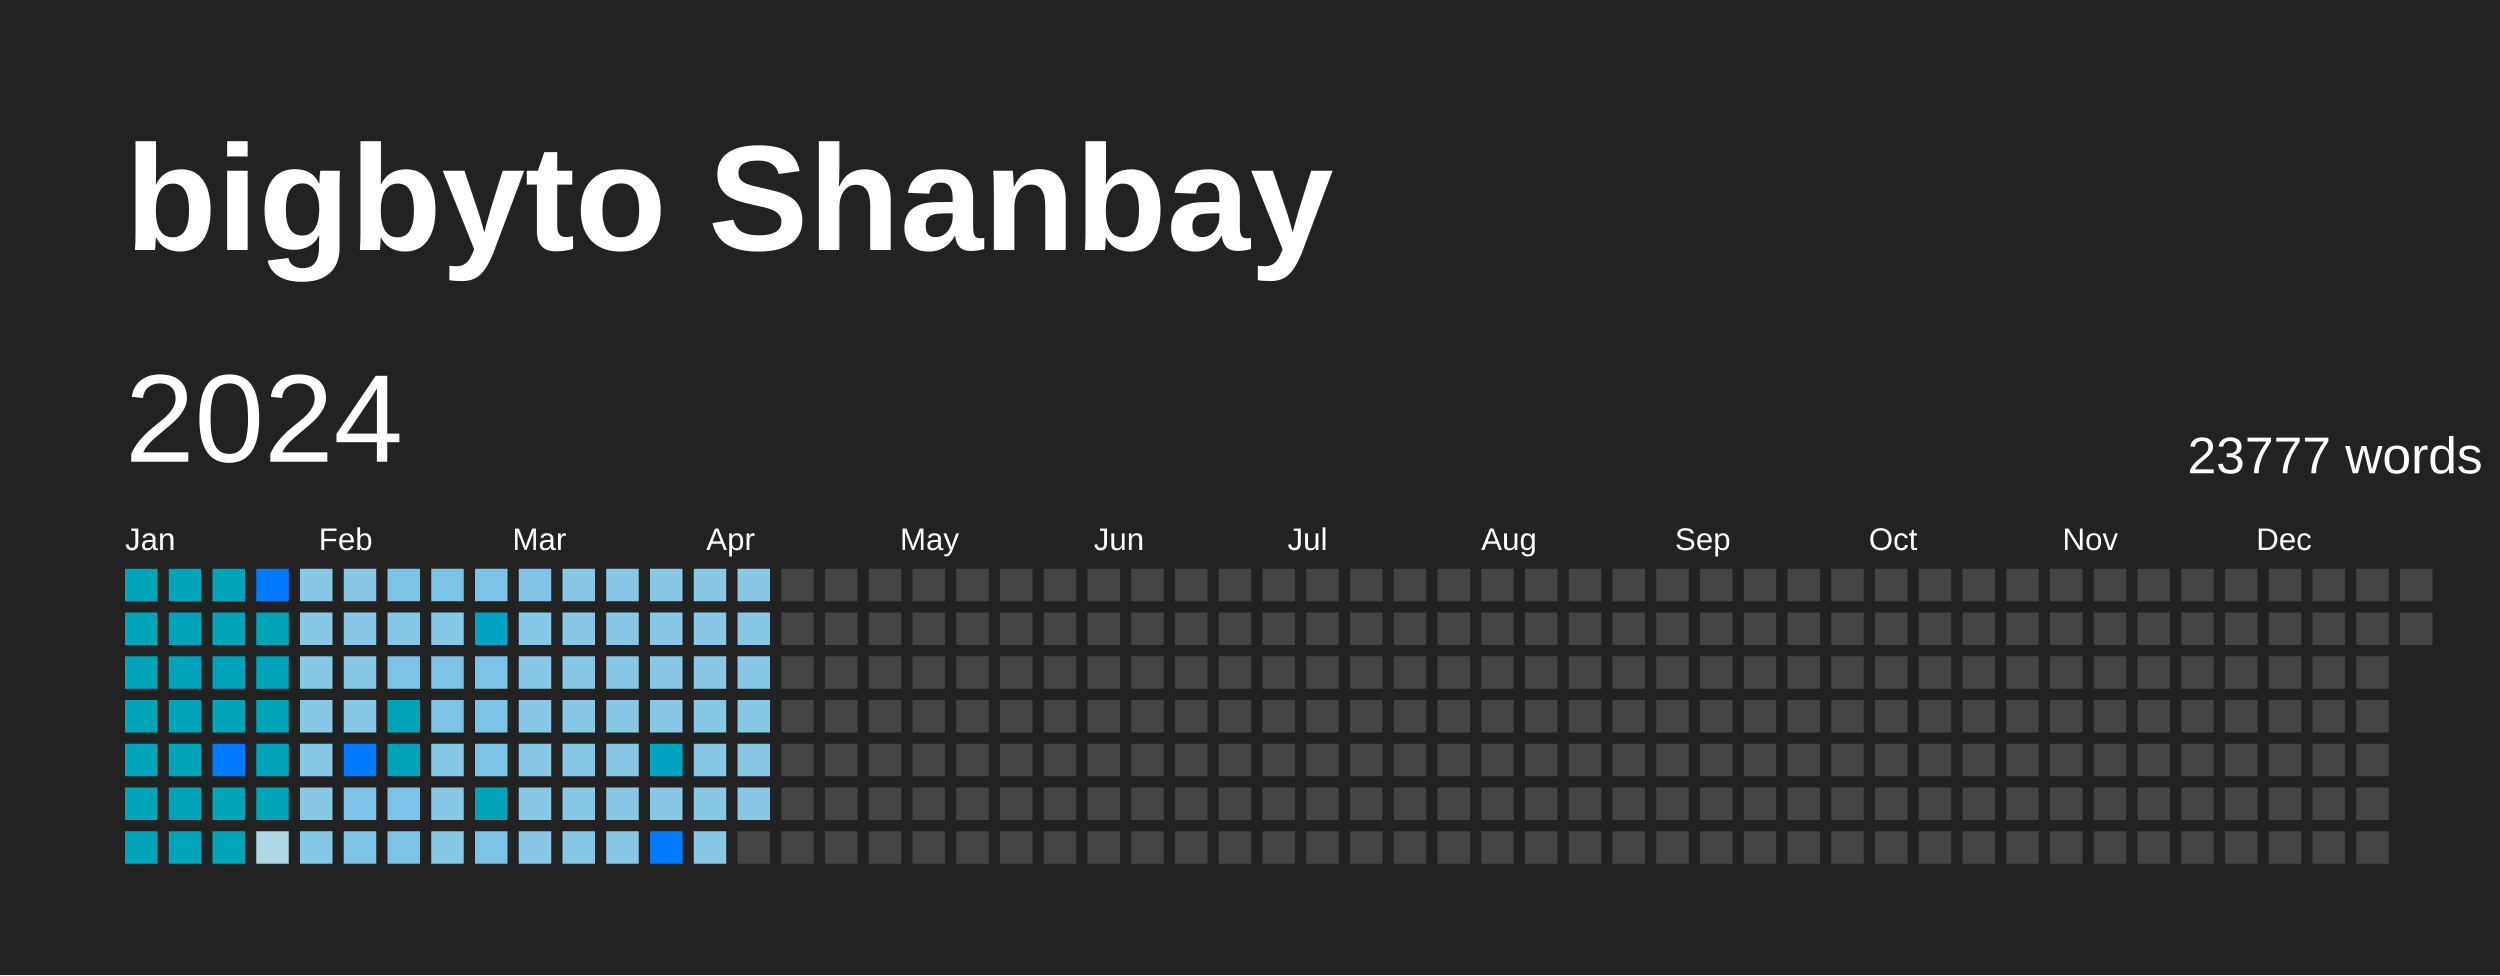
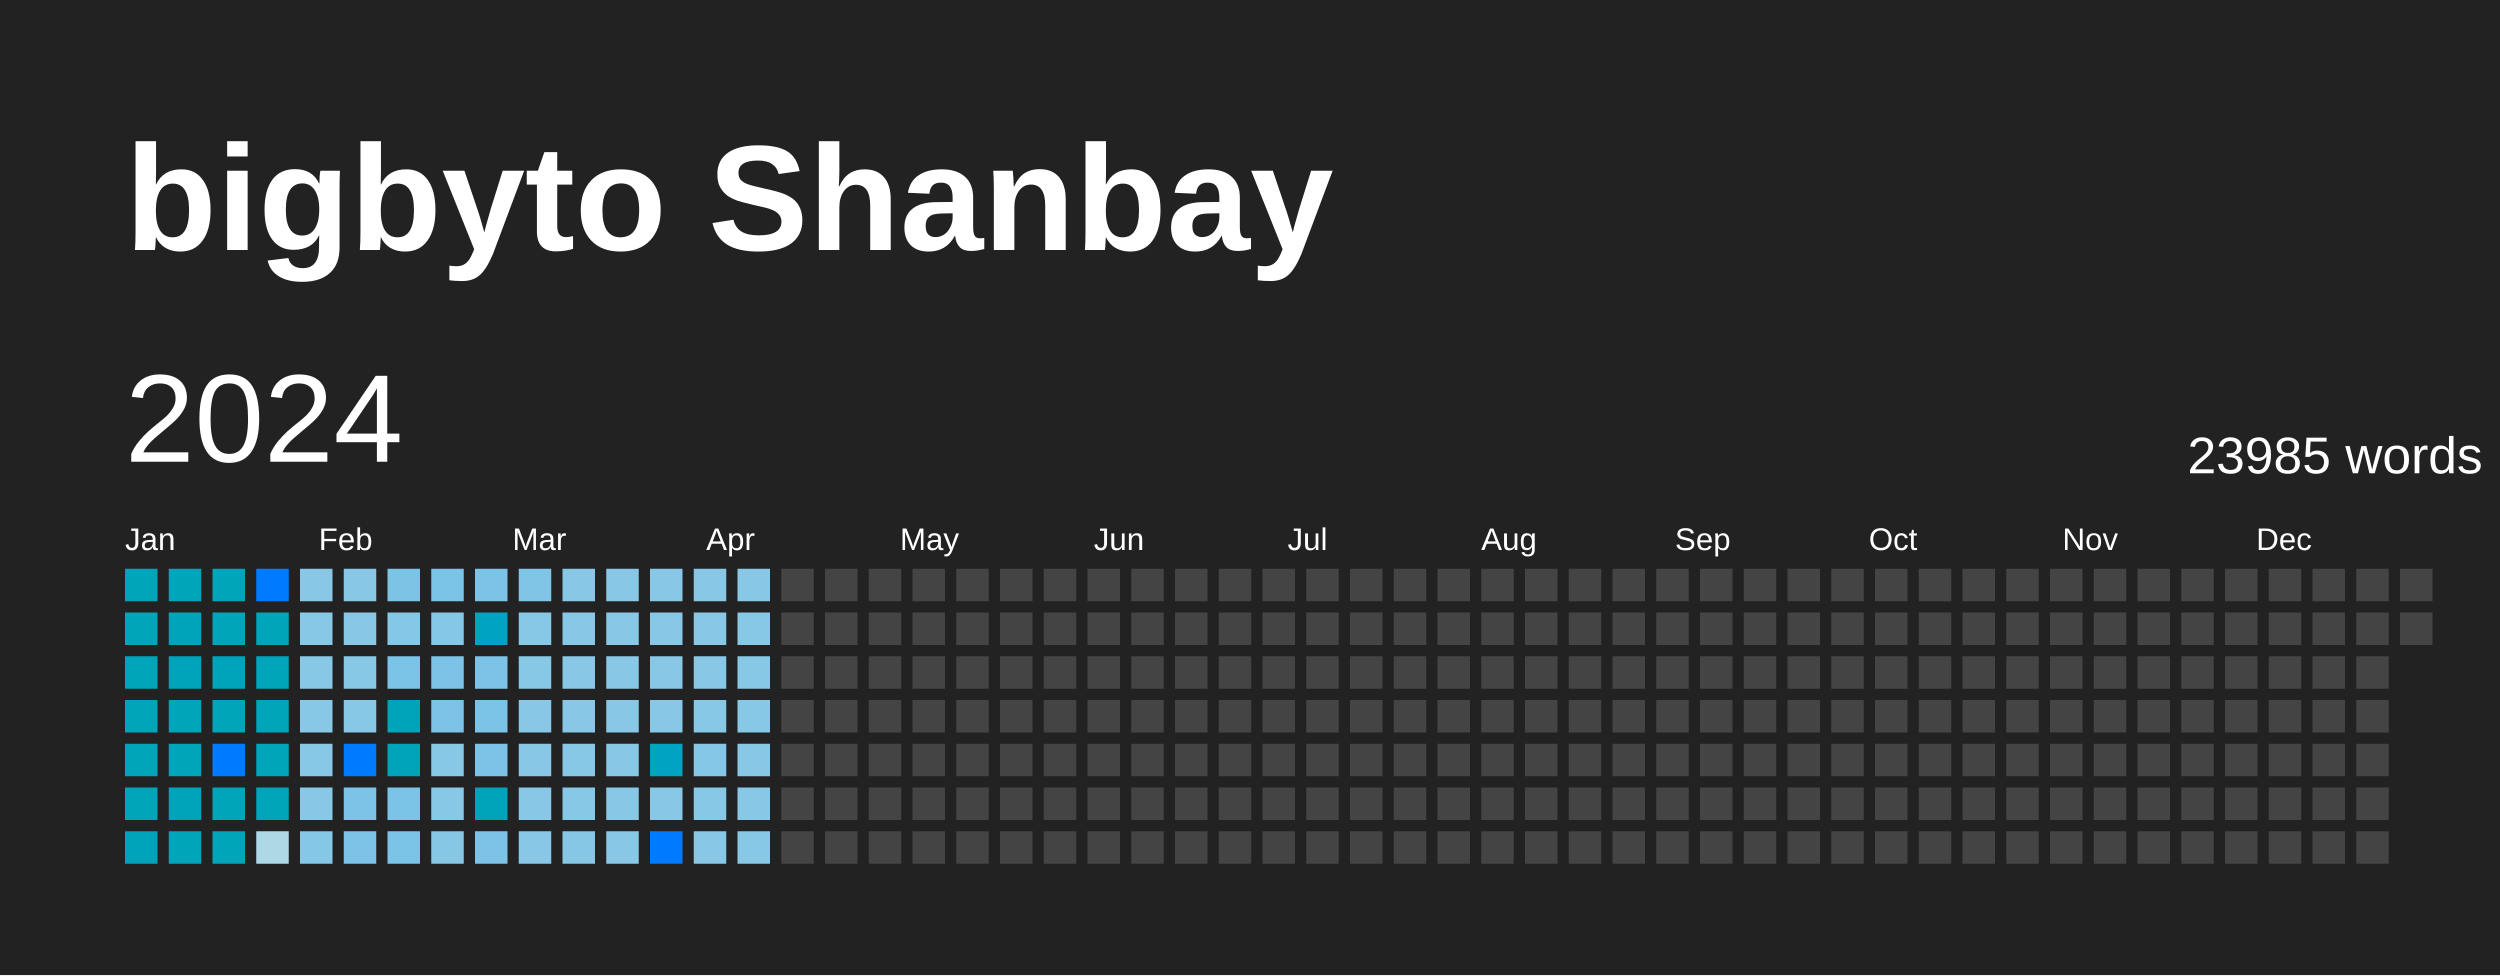
<svg xmlns="http://www.w3.org/2000/svg" baseProfile="full" height="78mm" version="1.1" viewBox="0,0,200,78" width="200mm">
  <defs />
  <rect fill="#222222" height="78" width="200" x="0" y="0" />
  <text fill="#FFFFFF" style="font-size:12px; font-family:Arial; font-weight:bold;" x="10" y="20">bigbyto Shanbay</text>
  <text dominant-baseline="hanging" fill="#FFFFFF" style="font-size:10.0px; font-family:Arial;" x="10" y="30">2024</text>
-   <text dominant-baseline="hanging" fill="#FFFFFF" style="font-size:4.125px; font-family:Arial;" x="175" y="35">23777 words</text>
+   <text dominant-baseline="hanging" fill="#FFFFFF" style="font-size:4.125px; font-family:Arial;" x="175" y="35">23985 words</text>
  <text fill="#FFFFFF" style="font-size:2.5px; font-family:Arial" x="10.0" y="44">Jan</text>
  <text fill="#FFFFFF" style="font-size:2.5px; font-family:Arial" x="25.5" y="44">Feb</text>
  <text fill="#FFFFFF" style="font-size:2.5px; font-family:Arial" x="41.0" y="44">Mar</text>
  <text fill="#FFFFFF" style="font-size:2.5px; font-family:Arial" x="56.5" y="44">Apr</text>
  <text fill="#FFFFFF" style="font-size:2.5px; font-family:Arial" x="72.0" y="44">May</text>
  <text fill="#FFFFFF" style="font-size:2.5px; font-family:Arial" x="87.5" y="44">Jun</text>
  <text fill="#FFFFFF" style="font-size:2.5px; font-family:Arial" x="103.0" y="44">Jul</text>
  <text fill="#FFFFFF" style="font-size:2.5px; font-family:Arial" x="118.5" y="44">Aug</text>
  <text fill="#FFFFFF" style="font-size:2.5px; font-family:Arial" x="134.0" y="44">Sep</text>
  <text fill="#FFFFFF" style="font-size:2.5px; font-family:Arial" x="149.5" y="44">Oct</text>
  <text fill="#FFFFFF" style="font-size:2.5px; font-family:Arial" x="165.0" y="44">Nov</text>
  <text fill="#FFFFFF" style="font-size:2.5px; font-family:Arial" x="180.5" y="44">Dec</text>
  <rect fill="#00a5b9" height="2.6" width="2.6" x="10.0" y="45.5" />
  <rect fill="#00a5b9" height="2.6" width="2.6" x="10.0" y="49.0" />
  <rect fill="#00a5b9" height="2.6" width="2.6" x="10.0" y="52.5" />
  <rect fill="#00a5b9" height="2.6" width="2.6" x="10.0" y="56.0" />
  <rect fill="#00a5b9" height="2.6" width="2.6" x="10.0" y="59.5" />
  <rect fill="#00a5b9" height="2.6" width="2.6" x="10.0" y="63.0" />
  <rect fill="#00a4ba" height="2.6" width="2.6" x="10.0" y="66.5" />
  <rect fill="#00a5b9" height="2.6" width="2.6" x="13.5" y="45.5" />
  <rect fill="#00a4ba" height="2.6" width="2.6" x="13.5" y="49.0" />
  <rect fill="#00a4ba" height="2.6" width="2.6" x="13.5" y="52.5" />
  <rect fill="#00a5b9" height="2.6" width="2.6" x="13.5" y="56.0" />
  <rect fill="#00a5b9" height="2.6" width="2.6" x="13.5" y="59.5" />
  <rect fill="#00a4ba" height="2.6" width="2.6" x="13.5" y="63.0" />
  <rect fill="#00a5b9" height="2.6" width="2.6" x="13.5" y="66.5" />
  <rect fill="#00a5b9" height="2.6" width="2.6" x="17.0" y="45.5" />
  <rect fill="#00a5b9" height="2.6" width="2.6" x="17.0" y="49.0" />
  <rect fill="#00a4ba" height="2.6" width="2.6" x="17.0" y="52.5" />
  <rect fill="#00a5b9" height="2.6" width="2.6" x="17.0" y="56.0" />
  <rect fill="#007BFF" height="2.6" width="2.6" x="17.0" y="59.5" />
  <rect fill="#00a5b9" height="2.6" width="2.6" x="17.0" y="63.0" />
  <rect fill="#00a5b9" height="2.6" width="2.6" x="17.0" y="66.5" />
  <rect fill="#007BFF" height="2.6" width="2.6" x="20.5" y="45.5" />
  <rect fill="#00a5b9" height="2.6" width="2.6" x="20.5" y="49.0" />
  <rect fill="#00a5b9" height="2.6" width="2.6" x="20.5" y="52.5" />
  <rect fill="#00a5b9" height="2.6" width="2.6" x="20.5" y="56.0" />
  <rect fill="#00a5b9" height="2.6" width="2.6" x="20.5" y="59.5" />
  <rect fill="#00a5b9" height="2.6" width="2.6" x="20.5" y="63.0" />
  <rect fill="#add8e6" height="2.6" width="2.6" x="20.5" y="66.5" />
  <rect fill="#88c8e6" height="2.6" width="2.6" x="24.0" y="45.5" />
  <rect fill="#87c8e6" height="2.6" width="2.6" x="24.0" y="49.0" />
  <rect fill="#87c8e6" height="2.6" width="2.6" x="24.0" y="52.5" />
  <rect fill="#87c8e6" height="2.6" width="2.6" x="24.0" y="56.0" />
  <rect fill="#87c8e6" height="2.6" width="2.6" x="24.0" y="59.5" />
  <rect fill="#88c8e6" height="2.6" width="2.6" x="24.0" y="63.0" />
  <rect fill="#85c7e6" height="2.6" width="2.6" x="24.0" y="66.5" />
  <rect fill="#88c8e6" height="2.6" width="2.6" x="27.5" y="45.5" />
  <rect fill="#88c8e6" height="2.6" width="2.6" x="27.5" y="49.0" />
  <rect fill="#87c8e6" height="2.6" width="2.6" x="27.5" y="52.5" />
  <rect fill="#87c8e6" height="2.6" width="2.6" x="27.5" y="56.0" />
  <rect fill="#007BFF" height="2.6" width="2.6" x="27.5" y="59.5" />
  <rect fill="#7dc3e7" height="2.6" width="2.6" x="27.5" y="63.0" />
  <rect fill="#7cc3e7" height="2.6" width="2.6" x="27.5" y="66.5" />
  <rect fill="#7dc3e6" height="2.6" width="2.6" x="31.0" y="45.5" />
  <rect fill="#85c7e6" height="2.6" width="2.6" x="31.0" y="49.0" />
  <rect fill="#7bc3e7" height="2.6" width="2.6" x="31.0" y="52.5" />
  <rect fill="#00a4ba" height="2.6" width="2.6" x="31.0" y="56.0" />
  <rect fill="#00a4ba" height="2.6" width="2.6" x="31.0" y="59.5" />
  <rect fill="#7bc3e7" height="2.6" width="2.6" x="31.0" y="63.0" />
  <rect fill="#7bc3e7" height="2.6" width="2.6" x="31.0" y="66.5" />
  <rect fill="#7bc3e7" height="2.6" width="2.6" x="34.5" y="45.5" />
  <rect fill="#85c7e6" height="2.6" width="2.6" x="34.5" y="49.0" />
  <rect fill="#7cc3e7" height="2.6" width="2.6" x="34.5" y="52.5" />
  <rect fill="#7cc3e7" height="2.6" width="2.6" x="34.5" y="56.0" />
  <rect fill="#87c8e6" height="2.6" width="2.6" x="34.5" y="59.5" />
  <rect fill="#87c8e6" height="2.6" width="2.6" x="34.5" y="63.0" />
  <rect fill="#86c7e6" height="2.6" width="2.6" x="34.5" y="66.5" />
  <rect fill="#7cc3e7" height="2.6" width="2.6" x="38.0" y="45.5" />
  <rect fill="#00a3c1" height="2.6" width="2.6" x="38.0" y="49.0" />
  <rect fill="#7cc3e7" height="2.6" width="2.6" x="38.0" y="52.5" />
  <rect fill="#7bc3e7" height="2.6" width="2.6" x="38.0" y="56.0" />
  <rect fill="#7cc3e7" height="2.6" width="2.6" x="38.0" y="59.5" />
  <rect fill="#00a4ba" height="2.6" width="2.6" x="38.0" y="63.0" />
  <rect fill="#7cc3e7" height="2.6" width="2.6" x="38.0" y="66.5" />
  <rect fill="#80c5e6" height="2.6" width="2.6" x="41.5" y="45.5" />
  <rect fill="#86c8e6" height="2.6" width="2.6" x="41.5" y="49.0" />
  <rect fill="#87c8e6" height="2.6" width="2.6" x="41.5" y="52.5" />
  <rect fill="#88c8e6" height="2.6" width="2.6" x="41.5" y="56.0" />
  <rect fill="#88c8e6" height="2.6" width="2.6" x="41.5" y="59.5" />
  <rect fill="#88c8e6" height="2.6" width="2.6" x="41.5" y="63.0" />
  <rect fill="#88c8e6" height="2.6" width="2.6" x="41.5" y="66.5" />
  <rect fill="#88c8e6" height="2.6" width="2.6" x="45.0" y="45.5" />
  <rect fill="#88c8e6" height="2.6" width="2.6" x="45.0" y="49.0" />
  <rect fill="#88c8e6" height="2.6" width="2.6" x="45.0" y="52.5" />
  <rect fill="#88c8e6" height="2.6" width="2.6" x="45.0" y="56.0" />
  <rect fill="#87c8e6" height="2.6" width="2.6" x="45.0" y="59.5" />
  <rect fill="#87c8e6" height="2.6" width="2.6" x="45.0" y="63.0" />
  <rect fill="#86c7e6" height="2.6" width="2.6" x="45.0" y="66.5" />
  <rect fill="#88c8e6" height="2.6" width="2.6" x="48.5" y="45.5" />
  <rect fill="#88c8e6" height="2.6" width="2.6" x="48.5" y="49.0" />
  <rect fill="#88c8e6" height="2.6" width="2.6" x="48.5" y="52.5" />
  <rect fill="#88c8e6" height="2.6" width="2.6" x="48.5" y="56.0" />
  <rect fill="#88c8e6" height="2.6" width="2.6" x="48.5" y="59.5" />
  <rect fill="#88c8e6" height="2.6" width="2.6" x="48.5" y="63.0" />
  <rect fill="#88c8e6" height="2.6" width="2.6" x="48.5" y="66.5" />
  <rect fill="#88c8e6" height="2.6" width="2.6" x="52.0" y="45.5" />
  <rect fill="#88c8e6" height="2.6" width="2.6" x="52.0" y="49.0" />
  <rect fill="#88c8e6" height="2.6" width="2.6" x="52.0" y="52.5" />
  <rect fill="#88c8e6" height="2.6" width="2.6" x="52.0" y="56.0" />
  <rect fill="#00a3c1" height="2.6" width="2.6" x="52.0" y="59.5" />
  <rect fill="#88c8e6" height="2.6" width="2.6" x="52.0" y="63.0" />
  <rect fill="#007BFF" height="2.6" width="2.6" x="52.0" y="66.5" />
  <rect fill="#88c8e6" height="2.6" width="2.6" x="55.5" y="45.5" />
  <rect fill="#88c8e6" height="2.6" width="2.6" x="55.5" y="49.0" />
  <rect fill="#88c8e6" height="2.6" width="2.6" x="55.5" y="52.5" />
  <rect fill="#86c8e6" height="2.6" width="2.6" x="55.5" y="56.0" />
  <rect fill="#85c7e6" height="2.6" width="2.6" x="55.5" y="59.5" />
  <rect fill="#86c8e6" height="2.6" width="2.6" x="55.5" y="63.0" />
  <rect fill="#88c8e6" height="2.6" width="2.6" x="55.5" y="66.5" />
  <rect fill="#88c8e6" height="2.6" width="2.6" x="59.0" y="45.5" />
  <rect fill="#87c8e6" height="2.6" width="2.6" x="59.0" y="49.0" />
  <rect fill="#87c8e6" height="2.6" width="2.6" x="59.0" y="52.5" />
  <rect fill="#86c8e6" height="2.6" width="2.6" x="59.0" y="56.0" />
  <rect fill="#88c8e6" height="2.6" width="2.6" x="59.0" y="59.5" />
  <rect fill="#88c8e6" height="2.6" width="2.6" x="59.0" y="63.0" />
-   <rect fill="#444444" height="2.6" width="2.6" x="59.0" y="66.5" />
+   <rect fill="#87c8e6" height="2.6" width="2.6" x="59.0" y="66.5" />
  <rect fill="#444444" height="2.6" width="2.6" x="62.5" y="45.5" />
  <rect fill="#444444" height="2.6" width="2.6" x="62.5" y="49.0" />
  <rect fill="#444444" height="2.6" width="2.6" x="62.5" y="52.5" />
  <rect fill="#444444" height="2.6" width="2.6" x="62.5" y="56.0" />
  <rect fill="#444444" height="2.6" width="2.6" x="62.5" y="59.5" />
  <rect fill="#444444" height="2.6" width="2.6" x="62.5" y="63.0" />
  <rect fill="#444444" height="2.6" width="2.6" x="62.5" y="66.5" />
  <rect fill="#444444" height="2.6" width="2.6" x="66.0" y="45.5" />
  <rect fill="#444444" height="2.6" width="2.6" x="66.0" y="49.0" />
  <rect fill="#444444" height="2.6" width="2.6" x="66.0" y="52.5" />
  <rect fill="#444444" height="2.6" width="2.6" x="66.0" y="56.0" />
  <rect fill="#444444" height="2.6" width="2.6" x="66.0" y="59.5" />
  <rect fill="#444444" height="2.6" width="2.6" x="66.0" y="63.0" />
  <rect fill="#444444" height="2.6" width="2.6" x="66.0" y="66.5" />
  <rect fill="#444444" height="2.6" width="2.6" x="69.5" y="45.5" />
  <rect fill="#444444" height="2.6" width="2.6" x="69.5" y="49.0" />
  <rect fill="#444444" height="2.6" width="2.6" x="69.5" y="52.5" />
  <rect fill="#444444" height="2.6" width="2.6" x="69.5" y="56.0" />
  <rect fill="#444444" height="2.6" width="2.6" x="69.5" y="59.5" />
  <rect fill="#444444" height="2.6" width="2.6" x="69.5" y="63.0" />
  <rect fill="#444444" height="2.6" width="2.6" x="69.5" y="66.5" />
  <rect fill="#444444" height="2.6" width="2.6" x="73.0" y="45.5" />
  <rect fill="#444444" height="2.6" width="2.6" x="73.0" y="49.0" />
  <rect fill="#444444" height="2.6" width="2.6" x="73.0" y="52.5" />
  <rect fill="#444444" height="2.6" width="2.6" x="73.0" y="56.0" />
  <rect fill="#444444" height="2.6" width="2.6" x="73.0" y="59.5" />
  <rect fill="#444444" height="2.6" width="2.6" x="73.0" y="63.0" />
  <rect fill="#444444" height="2.6" width="2.6" x="73.0" y="66.5" />
  <rect fill="#444444" height="2.6" width="2.6" x="76.5" y="45.5" />
  <rect fill="#444444" height="2.6" width="2.6" x="76.5" y="49.0" />
  <rect fill="#444444" height="2.6" width="2.6" x="76.5" y="52.5" />
  <rect fill="#444444" height="2.6" width="2.6" x="76.5" y="56.0" />
  <rect fill="#444444" height="2.6" width="2.6" x="76.5" y="59.5" />
  <rect fill="#444444" height="2.6" width="2.6" x="76.5" y="63.0" />
  <rect fill="#444444" height="2.6" width="2.6" x="76.5" y="66.5" />
  <rect fill="#444444" height="2.6" width="2.6" x="80.0" y="45.5" />
  <rect fill="#444444" height="2.6" width="2.6" x="80.0" y="49.0" />
  <rect fill="#444444" height="2.6" width="2.6" x="80.0" y="52.5" />
  <rect fill="#444444" height="2.6" width="2.6" x="80.0" y="56.0" />
  <rect fill="#444444" height="2.6" width="2.6" x="80.0" y="59.5" />
  <rect fill="#444444" height="2.6" width="2.6" x="80.0" y="63.0" />
  <rect fill="#444444" height="2.6" width="2.6" x="80.0" y="66.5" />
  <rect fill="#444444" height="2.6" width="2.6" x="83.5" y="45.5" />
  <rect fill="#444444" height="2.6" width="2.6" x="83.5" y="49.0" />
  <rect fill="#444444" height="2.6" width="2.6" x="83.5" y="52.5" />
  <rect fill="#444444" height="2.6" width="2.6" x="83.5" y="56.0" />
  <rect fill="#444444" height="2.6" width="2.6" x="83.5" y="59.5" />
  <rect fill="#444444" height="2.6" width="2.6" x="83.5" y="63.0" />
  <rect fill="#444444" height="2.6" width="2.6" x="83.5" y="66.5" />
  <rect fill="#444444" height="2.6" width="2.6" x="87.0" y="45.5" />
  <rect fill="#444444" height="2.6" width="2.6" x="87.0" y="49.0" />
  <rect fill="#444444" height="2.6" width="2.6" x="87.0" y="52.5" />
  <rect fill="#444444" height="2.6" width="2.6" x="87.0" y="56.0" />
  <rect fill="#444444" height="2.6" width="2.6" x="87.0" y="59.5" />
  <rect fill="#444444" height="2.6" width="2.6" x="87.0" y="63.0" />
  <rect fill="#444444" height="2.6" width="2.6" x="87.0" y="66.5" />
  <rect fill="#444444" height="2.6" width="2.6" x="90.5" y="45.5" />
  <rect fill="#444444" height="2.6" width="2.6" x="90.5" y="49.0" />
  <rect fill="#444444" height="2.6" width="2.6" x="90.5" y="52.5" />
  <rect fill="#444444" height="2.6" width="2.6" x="90.5" y="56.0" />
  <rect fill="#444444" height="2.6" width="2.6" x="90.5" y="59.5" />
  <rect fill="#444444" height="2.6" width="2.6" x="90.5" y="63.0" />
  <rect fill="#444444" height="2.6" width="2.6" x="90.5" y="66.5" />
  <rect fill="#444444" height="2.6" width="2.6" x="94.0" y="45.5" />
  <rect fill="#444444" height="2.6" width="2.6" x="94.0" y="49.0" />
  <rect fill="#444444" height="2.6" width="2.6" x="94.0" y="52.5" />
  <rect fill="#444444" height="2.6" width="2.6" x="94.0" y="56.0" />
  <rect fill="#444444" height="2.6" width="2.6" x="94.0" y="59.5" />
  <rect fill="#444444" height="2.6" width="2.6" x="94.0" y="63.0" />
  <rect fill="#444444" height="2.6" width="2.6" x="94.0" y="66.5" />
  <rect fill="#444444" height="2.6" width="2.6" x="97.5" y="45.5" />
  <rect fill="#444444" height="2.6" width="2.6" x="97.5" y="49.0" />
  <rect fill="#444444" height="2.6" width="2.6" x="97.5" y="52.5" />
  <rect fill="#444444" height="2.6" width="2.6" x="97.5" y="56.0" />
  <rect fill="#444444" height="2.6" width="2.6" x="97.5" y="59.5" />
  <rect fill="#444444" height="2.6" width="2.6" x="97.5" y="63.0" />
  <rect fill="#444444" height="2.6" width="2.6" x="97.5" y="66.5" />
  <rect fill="#444444" height="2.6" width="2.6" x="101.0" y="45.5" />
  <rect fill="#444444" height="2.6" width="2.6" x="101.0" y="49.0" />
  <rect fill="#444444" height="2.6" width="2.6" x="101.0" y="52.5" />
  <rect fill="#444444" height="2.6" width="2.6" x="101.0" y="56.0" />
  <rect fill="#444444" height="2.6" width="2.6" x="101.0" y="59.5" />
  <rect fill="#444444" height="2.6" width="2.6" x="101.0" y="63.0" />
  <rect fill="#444444" height="2.6" width="2.6" x="101.0" y="66.5" />
  <rect fill="#444444" height="2.6" width="2.6" x="104.5" y="45.5" />
  <rect fill="#444444" height="2.6" width="2.6" x="104.5" y="49.0" />
  <rect fill="#444444" height="2.6" width="2.6" x="104.5" y="52.5" />
  <rect fill="#444444" height="2.6" width="2.6" x="104.5" y="56.0" />
  <rect fill="#444444" height="2.6" width="2.6" x="104.5" y="59.5" />
  <rect fill="#444444" height="2.6" width="2.6" x="104.5" y="63.0" />
  <rect fill="#444444" height="2.6" width="2.6" x="104.5" y="66.5" />
  <rect fill="#444444" height="2.6" width="2.6" x="108.0" y="45.5" />
  <rect fill="#444444" height="2.6" width="2.6" x="108.0" y="49.0" />
  <rect fill="#444444" height="2.6" width="2.6" x="108.0" y="52.5" />
  <rect fill="#444444" height="2.6" width="2.6" x="108.0" y="56.0" />
  <rect fill="#444444" height="2.6" width="2.6" x="108.0" y="59.5" />
  <rect fill="#444444" height="2.6" width="2.6" x="108.0" y="63.0" />
  <rect fill="#444444" height="2.6" width="2.6" x="108.0" y="66.5" />
  <rect fill="#444444" height="2.6" width="2.6" x="111.5" y="45.5" />
  <rect fill="#444444" height="2.6" width="2.6" x="111.5" y="49.0" />
  <rect fill="#444444" height="2.6" width="2.6" x="111.5" y="52.5" />
  <rect fill="#444444" height="2.6" width="2.6" x="111.5" y="56.0" />
  <rect fill="#444444" height="2.6" width="2.6" x="111.5" y="59.5" />
  <rect fill="#444444" height="2.6" width="2.6" x="111.5" y="63.0" />
  <rect fill="#444444" height="2.6" width="2.6" x="111.5" y="66.5" />
  <rect fill="#444444" height="2.6" width="2.6" x="115.0" y="45.5" />
  <rect fill="#444444" height="2.6" width="2.6" x="115.0" y="49.0" />
  <rect fill="#444444" height="2.6" width="2.6" x="115.0" y="52.5" />
  <rect fill="#444444" height="2.6" width="2.6" x="115.0" y="56.0" />
  <rect fill="#444444" height="2.6" width="2.6" x="115.0" y="59.5" />
  <rect fill="#444444" height="2.6" width="2.6" x="115.0" y="63.0" />
  <rect fill="#444444" height="2.6" width="2.6" x="115.0" y="66.5" />
  <rect fill="#444444" height="2.6" width="2.6" x="118.5" y="45.5" />
  <rect fill="#444444" height="2.6" width="2.6" x="118.5" y="49.0" />
  <rect fill="#444444" height="2.6" width="2.6" x="118.5" y="52.5" />
  <rect fill="#444444" height="2.6" width="2.6" x="118.5" y="56.0" />
  <rect fill="#444444" height="2.6" width="2.6" x="118.5" y="59.5" />
  <rect fill="#444444" height="2.6" width="2.6" x="118.5" y="63.0" />
  <rect fill="#444444" height="2.6" width="2.6" x="118.5" y="66.5" />
  <rect fill="#444444" height="2.6" width="2.6" x="122.0" y="45.5" />
  <rect fill="#444444" height="2.6" width="2.6" x="122.0" y="49.0" />
  <rect fill="#444444" height="2.6" width="2.6" x="122.0" y="52.5" />
  <rect fill="#444444" height="2.6" width="2.6" x="122.0" y="56.0" />
  <rect fill="#444444" height="2.6" width="2.6" x="122.0" y="59.5" />
  <rect fill="#444444" height="2.6" width="2.6" x="122.0" y="63.0" />
  <rect fill="#444444" height="2.6" width="2.6" x="122.0" y="66.5" />
  <rect fill="#444444" height="2.6" width="2.6" x="125.5" y="45.5" />
  <rect fill="#444444" height="2.6" width="2.6" x="125.5" y="49.0" />
  <rect fill="#444444" height="2.6" width="2.6" x="125.5" y="52.5" />
  <rect fill="#444444" height="2.6" width="2.6" x="125.5" y="56.0" />
  <rect fill="#444444" height="2.6" width="2.6" x="125.5" y="59.5" />
  <rect fill="#444444" height="2.6" width="2.6" x="125.5" y="63.0" />
  <rect fill="#444444" height="2.6" width="2.6" x="125.5" y="66.5" />
  <rect fill="#444444" height="2.6" width="2.6" x="129.0" y="45.5" />
  <rect fill="#444444" height="2.6" width="2.6" x="129.0" y="49.0" />
  <rect fill="#444444" height="2.6" width="2.6" x="129.0" y="52.5" />
  <rect fill="#444444" height="2.6" width="2.6" x="129.0" y="56.0" />
  <rect fill="#444444" height="2.6" width="2.6" x="129.0" y="59.5" />
  <rect fill="#444444" height="2.6" width="2.6" x="129.0" y="63.0" />
  <rect fill="#444444" height="2.6" width="2.6" x="129.0" y="66.5" />
  <rect fill="#444444" height="2.6" width="2.6" x="132.5" y="45.5" />
  <rect fill="#444444" height="2.6" width="2.6" x="132.5" y="49.0" />
  <rect fill="#444444" height="2.6" width="2.6" x="132.5" y="52.5" />
  <rect fill="#444444" height="2.6" width="2.6" x="132.5" y="56.0" />
  <rect fill="#444444" height="2.6" width="2.6" x="132.5" y="59.5" />
  <rect fill="#444444" height="2.6" width="2.6" x="132.5" y="63.0" />
  <rect fill="#444444" height="2.6" width="2.6" x="132.5" y="66.5" />
  <rect fill="#444444" height="2.6" width="2.6" x="136.0" y="45.5" />
  <rect fill="#444444" height="2.6" width="2.6" x="136.0" y="49.0" />
  <rect fill="#444444" height="2.6" width="2.6" x="136.0" y="52.5" />
  <rect fill="#444444" height="2.6" width="2.6" x="136.0" y="56.0" />
  <rect fill="#444444" height="2.6" width="2.6" x="136.0" y="59.5" />
  <rect fill="#444444" height="2.6" width="2.6" x="136.0" y="63.0" />
  <rect fill="#444444" height="2.6" width="2.6" x="136.0" y="66.5" />
  <rect fill="#444444" height="2.6" width="2.6" x="139.5" y="45.5" />
  <rect fill="#444444" height="2.6" width="2.6" x="139.5" y="49.0" />
  <rect fill="#444444" height="2.6" width="2.6" x="139.5" y="52.5" />
  <rect fill="#444444" height="2.6" width="2.6" x="139.5" y="56.0" />
  <rect fill="#444444" height="2.6" width="2.6" x="139.5" y="59.5" />
  <rect fill="#444444" height="2.6" width="2.6" x="139.5" y="63.0" />
  <rect fill="#444444" height="2.6" width="2.6" x="139.5" y="66.5" />
  <rect fill="#444444" height="2.6" width="2.6" x="143.0" y="45.5" />
  <rect fill="#444444" height="2.6" width="2.6" x="143.0" y="49.0" />
  <rect fill="#444444" height="2.6" width="2.6" x="143.0" y="52.5" />
  <rect fill="#444444" height="2.6" width="2.6" x="143.0" y="56.0" />
  <rect fill="#444444" height="2.6" width="2.6" x="143.0" y="59.5" />
  <rect fill="#444444" height="2.6" width="2.6" x="143.0" y="63.0" />
  <rect fill="#444444" height="2.6" width="2.6" x="143.0" y="66.5" />
  <rect fill="#444444" height="2.6" width="2.6" x="146.5" y="45.5" />
  <rect fill="#444444" height="2.6" width="2.6" x="146.5" y="49.0" />
  <rect fill="#444444" height="2.6" width="2.6" x="146.5" y="52.5" />
  <rect fill="#444444" height="2.6" width="2.6" x="146.5" y="56.0" />
  <rect fill="#444444" height="2.6" width="2.6" x="146.5" y="59.5" />
  <rect fill="#444444" height="2.6" width="2.6" x="146.5" y="63.0" />
  <rect fill="#444444" height="2.6" width="2.6" x="146.5" y="66.5" />
  <rect fill="#444444" height="2.6" width="2.6" x="150.0" y="45.5" />
  <rect fill="#444444" height="2.6" width="2.6" x="150.0" y="49.0" />
  <rect fill="#444444" height="2.6" width="2.6" x="150.0" y="52.5" />
  <rect fill="#444444" height="2.6" width="2.6" x="150.0" y="56.0" />
  <rect fill="#444444" height="2.6" width="2.6" x="150.0" y="59.5" />
  <rect fill="#444444" height="2.6" width="2.6" x="150.0" y="63.0" />
  <rect fill="#444444" height="2.6" width="2.6" x="150.0" y="66.5" />
  <rect fill="#444444" height="2.6" width="2.6" x="153.5" y="45.5" />
  <rect fill="#444444" height="2.6" width="2.6" x="153.5" y="49.0" />
  <rect fill="#444444" height="2.6" width="2.6" x="153.5" y="52.5" />
  <rect fill="#444444" height="2.6" width="2.6" x="153.5" y="56.0" />
  <rect fill="#444444" height="2.6" width="2.6" x="153.5" y="59.5" />
  <rect fill="#444444" height="2.6" width="2.6" x="153.5" y="63.0" />
  <rect fill="#444444" height="2.6" width="2.6" x="153.5" y="66.5" />
  <rect fill="#444444" height="2.6" width="2.6" x="157.0" y="45.5" />
  <rect fill="#444444" height="2.6" width="2.6" x="157.0" y="49.0" />
  <rect fill="#444444" height="2.6" width="2.6" x="157.0" y="52.5" />
  <rect fill="#444444" height="2.6" width="2.6" x="157.0" y="56.0" />
  <rect fill="#444444" height="2.6" width="2.6" x="157.0" y="59.5" />
  <rect fill="#444444" height="2.6" width="2.6" x="157.0" y="63.0" />
  <rect fill="#444444" height="2.6" width="2.6" x="157.0" y="66.5" />
  <rect fill="#444444" height="2.6" width="2.6" x="160.5" y="45.5" />
  <rect fill="#444444" height="2.6" width="2.6" x="160.5" y="49.0" />
  <rect fill="#444444" height="2.6" width="2.6" x="160.5" y="52.5" />
  <rect fill="#444444" height="2.6" width="2.6" x="160.5" y="56.0" />
  <rect fill="#444444" height="2.6" width="2.6" x="160.5" y="59.5" />
  <rect fill="#444444" height="2.6" width="2.6" x="160.5" y="63.0" />
  <rect fill="#444444" height="2.6" width="2.6" x="160.5" y="66.5" />
  <rect fill="#444444" height="2.6" width="2.6" x="164.0" y="45.5" />
  <rect fill="#444444" height="2.6" width="2.6" x="164.0" y="49.0" />
  <rect fill="#444444" height="2.6" width="2.6" x="164.0" y="52.5" />
  <rect fill="#444444" height="2.6" width="2.6" x="164.0" y="56.0" />
  <rect fill="#444444" height="2.6" width="2.6" x="164.0" y="59.5" />
  <rect fill="#444444" height="2.6" width="2.6" x="164.0" y="63.0" />
  <rect fill="#444444" height="2.6" width="2.6" x="164.0" y="66.5" />
  <rect fill="#444444" height="2.6" width="2.6" x="167.5" y="45.5" />
  <rect fill="#444444" height="2.6" width="2.6" x="167.5" y="49.0" />
  <rect fill="#444444" height="2.6" width="2.6" x="167.5" y="52.5" />
  <rect fill="#444444" height="2.6" width="2.6" x="167.5" y="56.0" />
  <rect fill="#444444" height="2.6" width="2.6" x="167.5" y="59.5" />
  <rect fill="#444444" height="2.6" width="2.6" x="167.5" y="63.0" />
  <rect fill="#444444" height="2.6" width="2.6" x="167.5" y="66.5" />
  <rect fill="#444444" height="2.6" width="2.6" x="171.0" y="45.5" />
  <rect fill="#444444" height="2.6" width="2.6" x="171.0" y="49.0" />
  <rect fill="#444444" height="2.6" width="2.6" x="171.0" y="52.5" />
  <rect fill="#444444" height="2.6" width="2.6" x="171.0" y="56.0" />
  <rect fill="#444444" height="2.6" width="2.6" x="171.0" y="59.5" />
  <rect fill="#444444" height="2.6" width="2.6" x="171.0" y="63.0" />
  <rect fill="#444444" height="2.6" width="2.6" x="171.0" y="66.5" />
  <rect fill="#444444" height="2.6" width="2.6" x="174.5" y="45.5" />
  <rect fill="#444444" height="2.6" width="2.6" x="174.5" y="49.0" />
  <rect fill="#444444" height="2.6" width="2.6" x="174.5" y="52.5" />
  <rect fill="#444444" height="2.6" width="2.6" x="174.5" y="56.0" />
  <rect fill="#444444" height="2.6" width="2.6" x="174.5" y="59.5" />
  <rect fill="#444444" height="2.6" width="2.6" x="174.5" y="63.0" />
  <rect fill="#444444" height="2.6" width="2.6" x="174.5" y="66.5" />
  <rect fill="#444444" height="2.6" width="2.6" x="178.0" y="45.5" />
  <rect fill="#444444" height="2.6" width="2.6" x="178.0" y="49.0" />
  <rect fill="#444444" height="2.6" width="2.6" x="178.0" y="52.5" />
  <rect fill="#444444" height="2.6" width="2.6" x="178.0" y="56.0" />
  <rect fill="#444444" height="2.6" width="2.6" x="178.0" y="59.5" />
  <rect fill="#444444" height="2.6" width="2.6" x="178.0" y="63.0" />
  <rect fill="#444444" height="2.6" width="2.6" x="178.0" y="66.5" />
  <rect fill="#444444" height="2.6" width="2.6" x="181.5" y="45.5" />
  <rect fill="#444444" height="2.6" width="2.6" x="181.5" y="49.0" />
  <rect fill="#444444" height="2.6" width="2.6" x="181.5" y="52.5" />
  <rect fill="#444444" height="2.6" width="2.6" x="181.5" y="56.0" />
  <rect fill="#444444" height="2.6" width="2.6" x="181.5" y="59.5" />
  <rect fill="#444444" height="2.6" width="2.6" x="181.5" y="63.0" />
  <rect fill="#444444" height="2.6" width="2.6" x="181.5" y="66.5" />
  <rect fill="#444444" height="2.6" width="2.6" x="185.0" y="45.5" />
  <rect fill="#444444" height="2.6" width="2.6" x="185.0" y="49.0" />
  <rect fill="#444444" height="2.6" width="2.6" x="185.0" y="52.5" />
  <rect fill="#444444" height="2.6" width="2.6" x="185.0" y="56.0" />
  <rect fill="#444444" height="2.6" width="2.6" x="185.0" y="59.5" />
  <rect fill="#444444" height="2.6" width="2.6" x="185.0" y="63.0" />
  <rect fill="#444444" height="2.6" width="2.6" x="185.0" y="66.5" />
  <rect fill="#444444" height="2.6" width="2.6" x="188.5" y="45.5" />
  <rect fill="#444444" height="2.6" width="2.6" x="188.5" y="49.0" />
  <rect fill="#444444" height="2.6" width="2.6" x="188.5" y="52.5" />
  <rect fill="#444444" height="2.6" width="2.6" x="188.5" y="56.0" />
  <rect fill="#444444" height="2.6" width="2.6" x="188.5" y="59.5" />
  <rect fill="#444444" height="2.6" width="2.6" x="188.5" y="63.0" />
  <rect fill="#444444" height="2.6" width="2.6" x="188.5" y="66.5" />
  <rect fill="#444444" height="2.6" width="2.6" x="192.0" y="45.5" />
  <rect fill="#444444" height="2.6" width="2.6" x="192.0" y="49.0" />
</svg>
